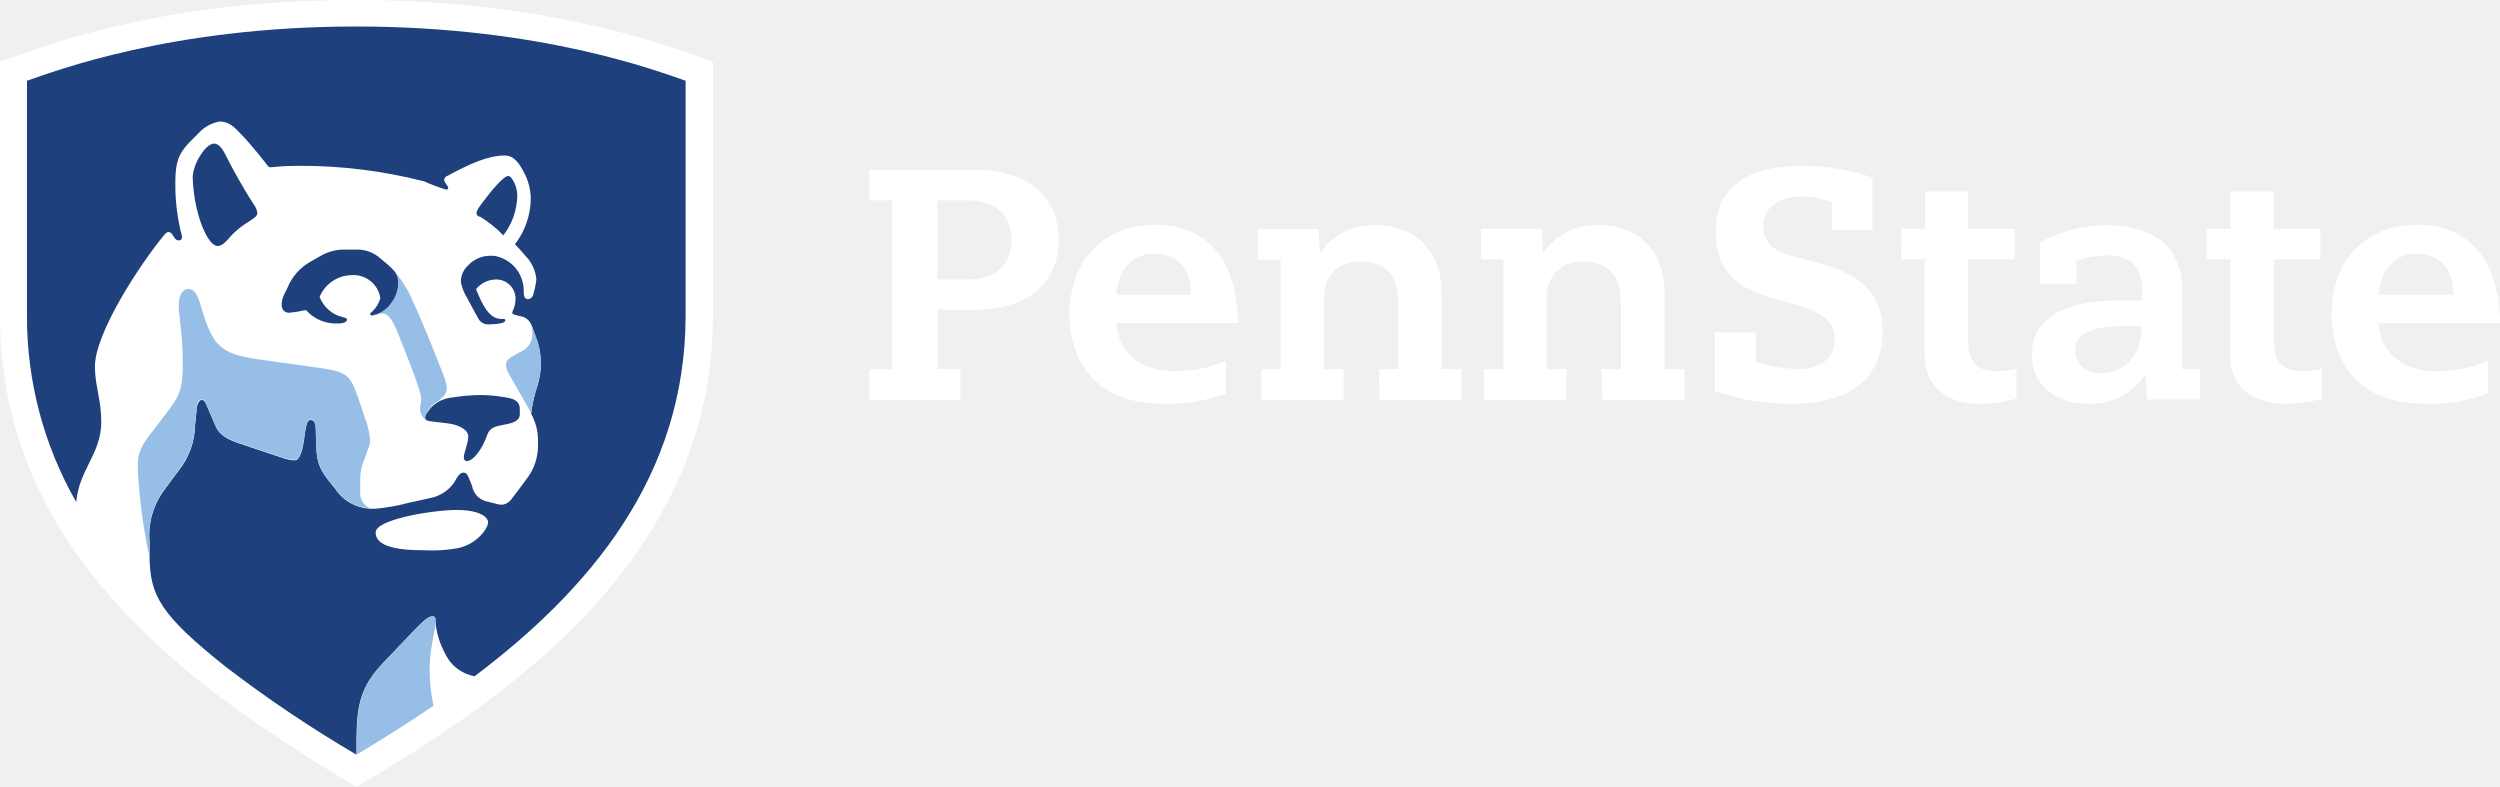
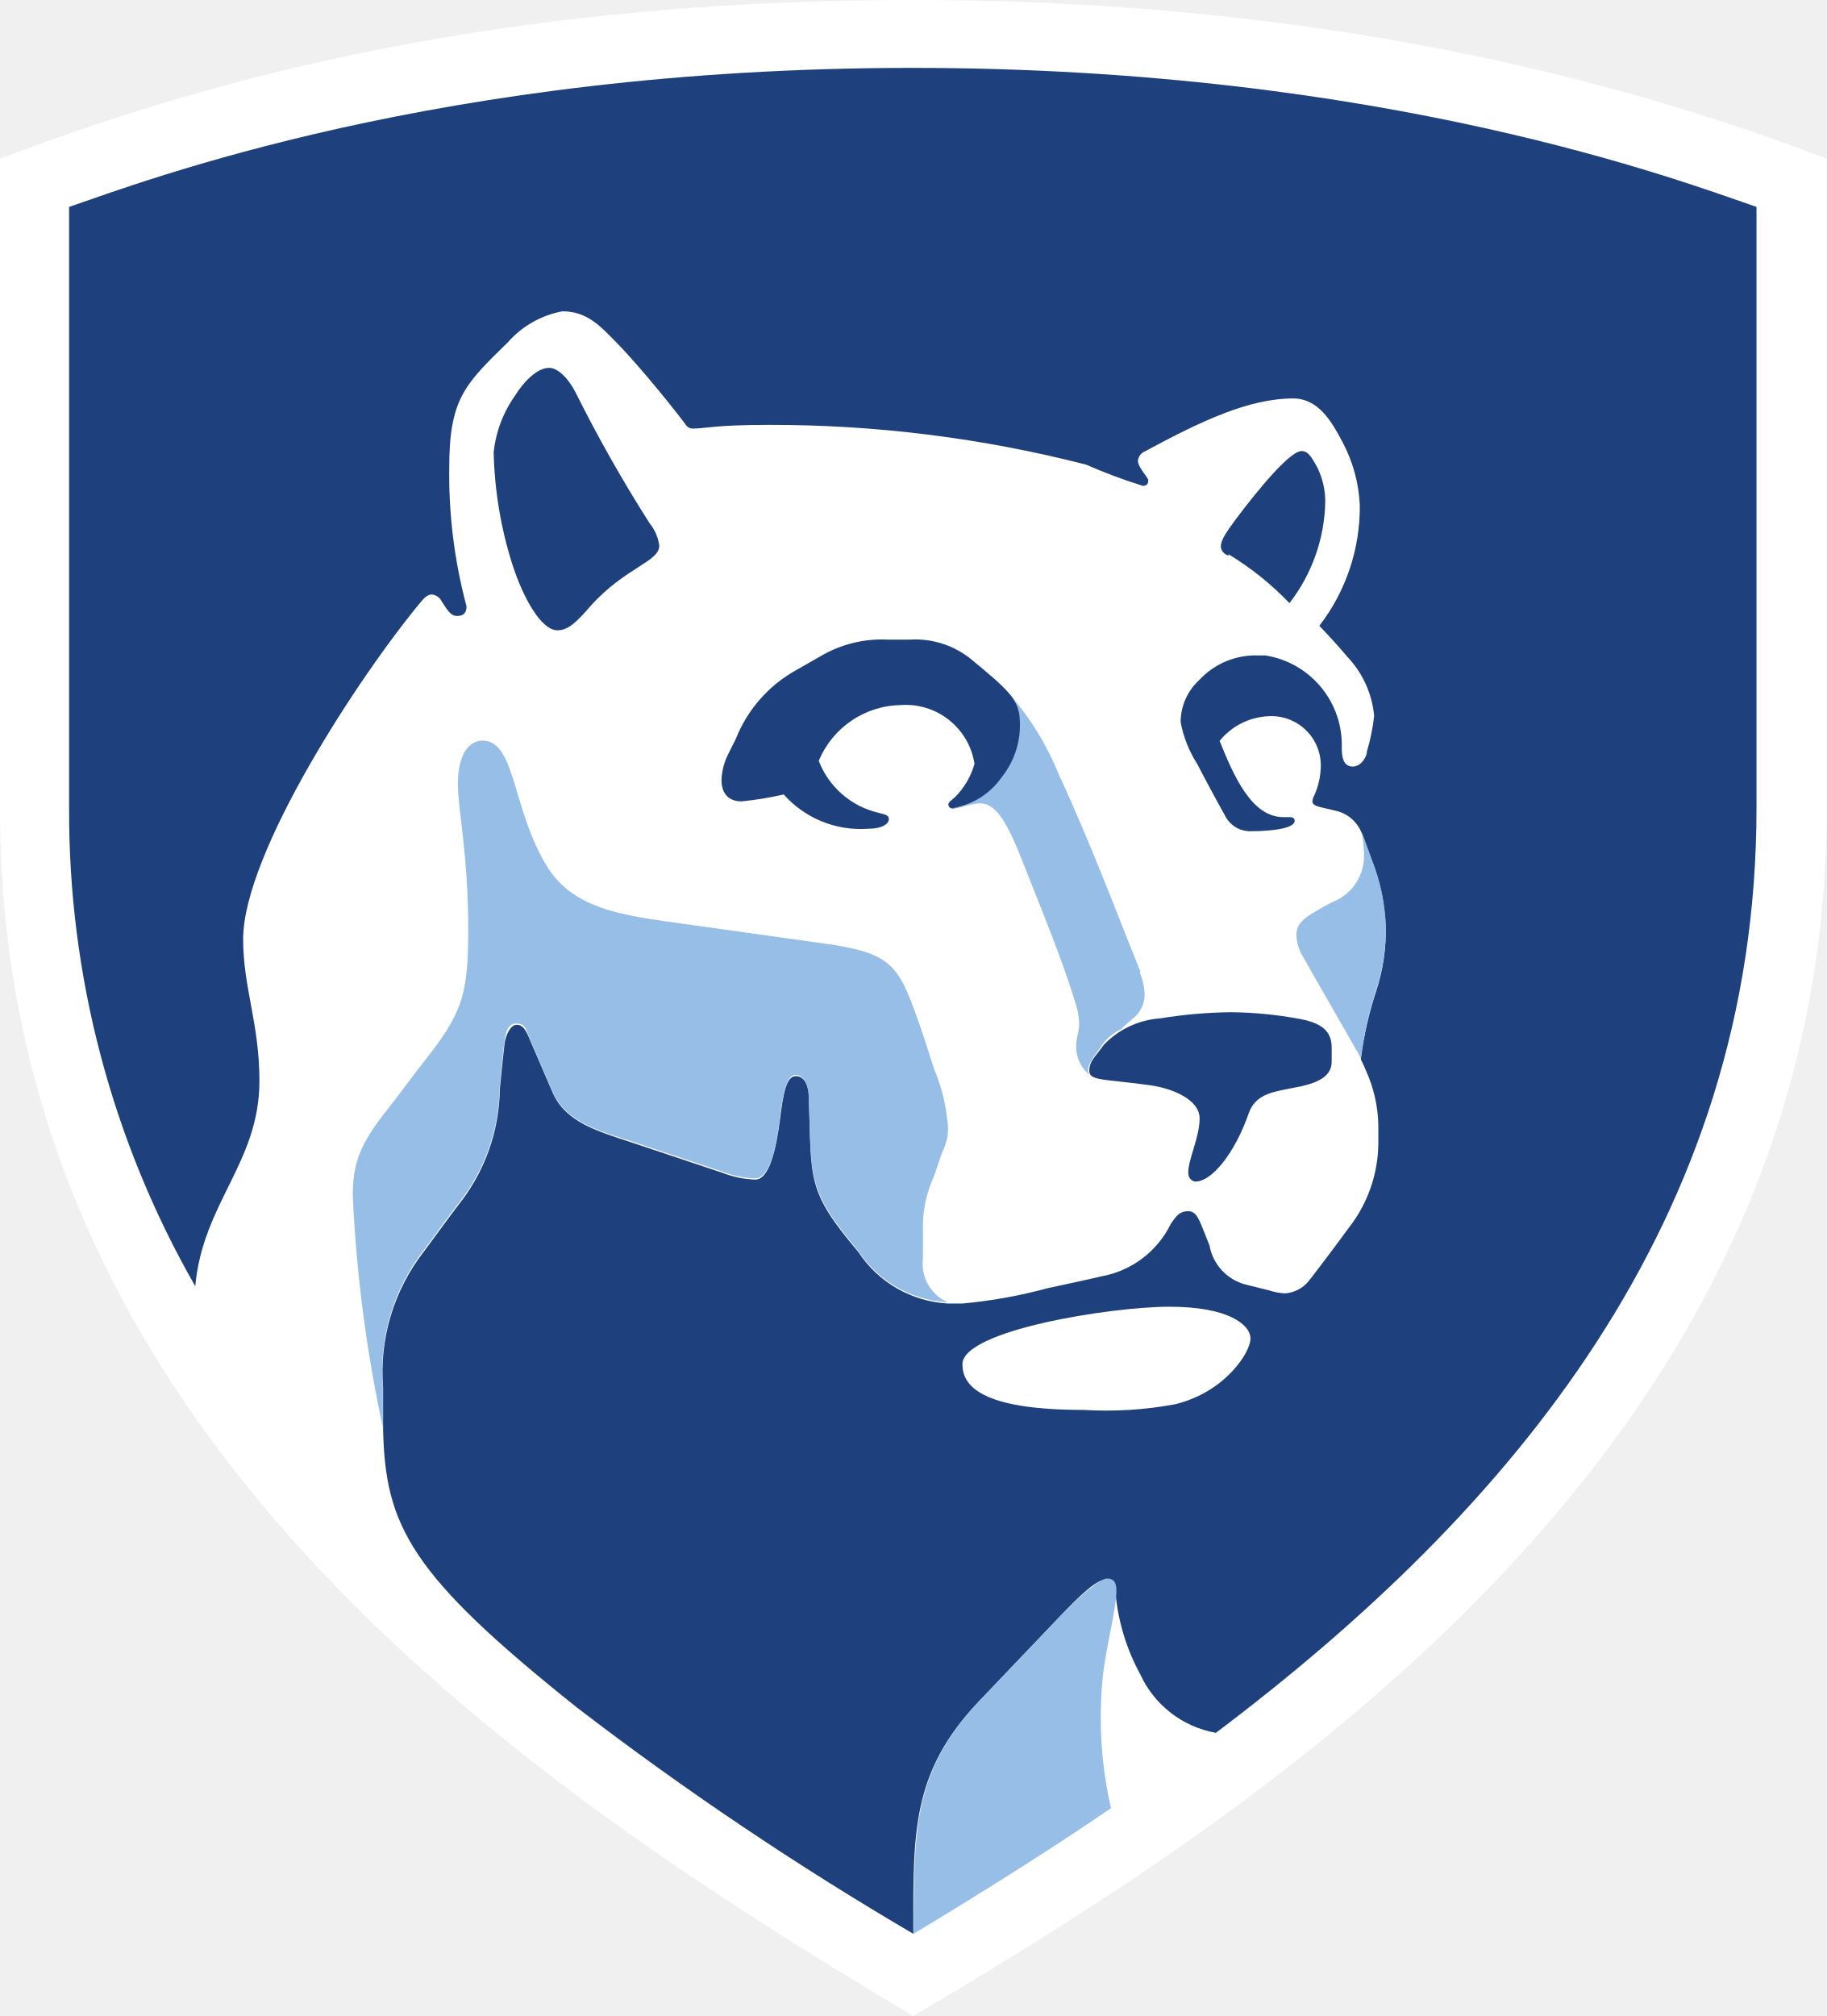
- <svg xmlns="http://www.w3.org/2000/svg" viewBox="0 0 259.48 81.66">
+ <svg xmlns="http://www.w3.org/2000/svg" viewBox="0 0 74 81.66">
  <defs>
    <style>.cls-1{fill:#fff;}.cls-2{fill:#1e407c;}.cls-3{fill:#96bee6;}</style>
  </defs>
  <g id="Layer_2" data-name="Layer 2">
    <g id="Layer_1-2" data-name="Layer 1">
      <path class="cls-1" d="M37,81.66C20.64,71.92,0,57.78,0,32.8V6.43C7.55,3.57,19.21,0,37,0,55,0,67.35,3.89,74,6.43V32.8C74,58,52.57,72.5,37,81.66Z" />
      <path class="cls-2" d="M48.14,47.5c0-.56.46-1.43.46-2.2s-1.13-1.22-2-1.34c-1.85-.26-2.47-.17-2.47-.58s.25-.58.59-1.06A3.49,3.49,0,0,1,47,41.25,19.22,19.22,0,0,1,49.87,41a16.18,16.18,0,0,1,2.77.27c1.13.2,1.31.67,1.31,1.2V43c0,.54-.44.82-1.23,1l-.61.12c-.57.12-1.28.23-1.53,1-.54,1.55-1.48,2.77-2.18,2.74C48.27,47.82,48.14,47.73,48.14,47.5Zm1.63-25c-.07,0-.31-.13-.31-.37s.2-.55.6-1.09c.93-1.24,2.2-2.77,2.67-2.77.23,0,.37.16.65.69a3.13,3.13,0,0,1,.31,1.35,6.92,6.92,0,0,1-1.45,4.12A12.16,12.16,0,0,0,49.77,22.45ZM22.58,25.53c.42,0,.74-.28,1.36-1,1.41-1.56,2.77-1.77,2.77-2.43a1.81,1.81,0,0,0-.39-.9,58,58,0,0,1-3-5.3c-.32-.62-.74-1-1.07-1-.51,0-1.06.6-1.38,1.12A4.85,4.85,0,0,0,20,18.32a16.23,16.23,0,0,0,.75,4.52C21.21,24.27,21.94,25.53,22.58,25.53Zm16.9,5.41a2.82,2.82,0,0,0-3-2.38,3.66,3.66,0,0,0-3.31,2.26,3.42,3.42,0,0,0,2.41,2.1c.22.07.43.07.43.26s-.27.39-.85.39a4.17,4.17,0,0,1-3.41-1.39,13.24,13.24,0,0,1-1.71.28c-.56,0-.81-.36-.81-.86a2.51,2.51,0,0,1,.28-1.07l.3-.6a5.49,5.49,0,0,1,2.4-2.76l1-.57A4.88,4.88,0,0,1,36,25.91h.83a3.6,3.6,0,0,1,2.63.89c1.21,1,1.88,1.57,1.88,2.32a3.37,3.37,0,0,1-.72,2.37,3,3,0,0,1-2,1.26c-.15,0-.2-.09-.2-.17s.13-.17.26-.28A3.11,3.11,0,0,0,39.48,30.94Zm8.13,25.94a15.15,15.15,0,0,1-3.71.23c-4.2,0-4.91-1-4.91-1.85,0-1.37,6-2.33,8.39-2.33s3.28.73,3.28,1.29S49.63,56.39,47.61,56.88ZM23.38,69.17A132,132,0,0,0,37,78.33h0c0-4.11-.09-6.54,2.69-9.45L43,65.41c.79-.82,1.43-1.43,1.81-1.43s.38.14.38.5a8.42,8.42,0,0,0,1,3.33,4.17,4.17,0,0,0,3.07,2.38c11.93-9,21.9-20.73,21.9-37.45V8.38c-2.94-1-15-5.63-34.2-5.63S5.75,7.38,2.8,8.38V32.74A38.63,38.63,0,0,0,7.91,52.1c.31-3.39,2.6-5,2.6-8.32,0-2.32-.66-3.78-.66-5.73,0-3.51,4.75-10.73,7.21-13.68.07-.08.23-.29.43-.29a.5.5,0,0,1,.41.29c.25.38.36.58.63.58s.37-.15.37-.39a20.66,20.66,0,0,1-.7-5.62c0-2.79.64-3.38,2.38-5.08a3.86,3.86,0,0,1,2.21-1.25c1,0,1.54.61,2.18,1.26,1.07,1.09,2.57,3,2.81,3.33a.34.34,0,0,0,.28.16c.49,0,.91-.15,3.06-.15A51.38,51.38,0,0,1,44,18.82a21.93,21.93,0,0,0,2.3.86c.2,0,.22-.13.22-.23s-.42-.52-.42-.79a.46.46,0,0,1,.29-.38c2.26-1.22,4.2-2.14,6-2.14,1,0,1.54.89,2,1.77a6,6,0,0,1,.7,2.56,7.89,7.89,0,0,1-1.64,4.88c.35.36.84.9,1.14,1.26A4,4,0,0,1,55.67,29a8.06,8.06,0,0,1-.29,1.43c0,.21-.23.63-.59.62s-.42-.36-.43-.68v-.24a3.67,3.67,0,0,0-3.09-3.58H51a3.11,3.11,0,0,0-2.42,1,2.32,2.32,0,0,0-.75,1.7,4.78,4.78,0,0,0,.67,1.69c.23.45.81,1.53,1.12,2.08a1.14,1.14,0,0,0,1,.65c1,0,1.83-.13,1.83-.42,0-.08-.05-.15-.18-.15H52c-1.28,0-2-1.62-2.59-3.09a2.7,2.7,0,0,1,2-1,2,2,0,0,1,2.1,2,3,3,0,0,1-.27,1.22.53.53,0,0,0-.07.23c0,.17.21.21.56.29l.5.12a1.48,1.48,0,0,1,.94.88l.42,1.15a8,8,0,0,1,.55,2.64,7.77,7.77,0,0,1-.38,2.58,14.61,14.61,0,0,0-.63,2.79,4.57,4.57,0,0,1,.21.46,5.59,5.59,0,0,1,.5,2.21v.75a5.62,5.62,0,0,1-1.21,3.42c-.48.66-1.18,1.59-1.58,2.1a1.35,1.35,0,0,1-1,.54,2.58,2.58,0,0,1-.63-.12l-1-.25A2,2,0,0,1,49,50.45l-.21-.53c-.21-.52-.32-.86-.65-.86s-.47.16-.71.52a3.9,3.9,0,0,1-2.81,2.12c-.53.13-1.59.35-2.18.48A20.2,20.2,0,0,1,39,52.8l-.6,0a4.65,4.65,0,0,1-3.63-2.09c-2.11-2.51-1.89-2.87-2-6.27,0-.38-.14-.85-.53-.85s-.51.72-.64,1.74c-.15,1.2-.43,2.45-1,2.45a4,4,0,0,1-1.32-.27l-3.68-1.23c-1.36-.45-2.67-.81-3.2-2l-.94-2.18c-.16-.39-.28-.59-.53-.59s-.45.43-.49.77-.14,1.28-.19,1.83a7.69,7.69,0,0,1-1.68,4.7c-.46.6-.9,1.22-1.4,1.89a7.94,7.94,0,0,0-1.65,5.51c0,.18,0,1.18,0,1.65C15.6,61.82,16.62,63.78,23.38,69.17Z" />
      <path class="cls-3" d="M55.17,33.7h0l.42,1.15a8,8,0,0,1,.55,2.64,7.77,7.77,0,0,1-.38,2.58,14.61,14.61,0,0,0-.63,2.79c-.11-.23-2.17-3.78-2.32-4.07a1.81,1.81,0,0,1-.29-.9c0-.36.15-.58.59-.86.26-.16.61-.36.84-.48a2,2,0,0,0,1.31-1.93A5.85,5.85,0,0,0,55.17,33.7Zm-9,5.68a2.56,2.56,0,0,1,.2.83,1.21,1.21,0,0,1-.42,1c-.18.15-.38.32-.55.49a1.89,1.89,0,0,0-.73.6c-.34.48-.59.78-.59,1.06a.24.24,0,0,0,.09.2,1.45,1.45,0,0,1-.57-1.18c0-.38.12-.57.12-.92a2.76,2.76,0,0,0-.13-.76c-.57-1.91-1.53-4.18-2.13-5.72s-1.07-2.44-1.75-2.44c-.38,0-.72.19-1.12.19a3,3,0,0,0,2-1.26,3.37,3.37,0,0,0,.72-2.37,1.55,1.55,0,0,0-.43-1,11.38,11.38,0,0,1,2,3.24C44.16,34.08,45.27,37.06,46.21,39.38ZM15.51,57.81c0-.47,0-1.47,0-1.65a7.94,7.94,0,0,1,1.65-5.51c.5-.67.94-1.29,1.4-1.89a7.69,7.69,0,0,0,1.68-4.7c.05-.55.14-1.44.19-1.83s.12-.77.49-.77.37.2.53.59l.94,2.18c.53,1.21,1.84,1.57,3.2,2l3.68,1.23a4,4,0,0,0,1.32.27c.59,0,.87-1.25,1-2.45.13-1,.28-1.74.64-1.74s.52.47.53.85c.13,3.4-.09,3.76,2,6.27a4.65,4.65,0,0,0,3.63,2.09,1.71,1.71,0,0,1-1-1.78V49.77a4.72,4.72,0,0,1,.37-1.94c.15-.33.31-.93.47-1.29a2,2,0,0,0,.14-1.22,7.09,7.09,0,0,0-.52-2c-.19-.57-.44-1.4-.69-2.08-.76-2.13-1.07-2.63-3.62-3l-5.14-.72c-2.86-.41-5.1-.54-6.26-2.46C20.74,32.76,20.89,30,19.55,30c-.64,0-1,.71-1,1.75s.42,2.85.42,5.92c0,2.65-.25,3.38-1.8,5.34-.4.5-.94,1.25-1.28,1.68-1.15,1.44-1.66,2.26-1.59,3.94A56.83,56.83,0,0,0,15.51,57.81ZM44.67,68c.09-1.07.56-2.84.56-3.56h0c0-.36-.12-.5-.38-.5s-1,.61-1.81,1.43L39.7,68.88c-2.78,2.91-2.65,5.34-2.69,9.45h0c3.09-1.86,5.92-3.66,8-5.09A16.28,16.28,0,0,1,44.67,68Z" />
-       <path class="cls-1" d="M246.88,33.53h12.6c-.06-6.48-3.18-10.2-8.58-10.2S242,27,242,32.7c0,2.16.71,9.2,9.75,9.2a16.52,16.52,0,0,0,6.5-1.08V37.46a13.56,13.56,0,0,1-5.42,1.06C249.3,38.52,247,36.49,246.88,33.53Zm-17.83-6.61h2.45V37c0,3,2.18,4.92,5.7,4.92a15.75,15.75,0,0,0,3.8-.53V38.28a11.06,11.06,0,0,1-2,.24c-2.18,0-3-.94-3-3.36V26.92h4.84V23.75H236V19.87H231.5v3.88h-2.45Zm-13.54.16a10,10,0,0,1,3-.57c2.65,0,3.83,1.12,3.83,3.63v1.05h-2.35c-5.95,0-9.1,1.95-9.1,5.63,0,3.09,2.31,5.08,5.88,5.08A6.66,6.66,0,0,0,222.59,39h.13l.14,2.47h5.51V38.31H226.5v-8c0-4.6-2.72-6.94-8.1-6.94a15,15,0,0,0-6.69,1.8v4.32h3.8Zm-18.19-.16h2.46V37c0,3,2.18,4.92,5.69,4.92a15.86,15.86,0,0,0,3.81-.53V38.28a11.66,11.66,0,0,1-2,.24c-2.18,0-3-.94-3-3.36V26.92h4.84V23.75h-4.84V19.87h-4.49v3.88h-2.46ZM182.26,37.59V34.51H178V40.6a23.84,23.84,0,0,0,8.07,1.3c6,0,9.32-2.67,9.32-7.52s-3.62-6.28-7-7.18L186,26.57c-2-.49-3-1.55-3-3.13s1.27-3.06,4.12-3.06a8.94,8.94,0,0,1,3,.62v2.91h4.22V18.43a21.64,21.64,0,0,0-7.38-1.22c-5.73,0-8.89,2.38-8.89,6.71,0,3.87,1.8,5.93,6.21,7.12l2.07.57c2.89.78,4.07,1.83,4.07,3.62,0,2-1.41,3.08-4,3.08A18.46,18.46,0,0,1,182.26,37.59Zm-66.37-4.06h12.6c-.05-6.48-3.17-10.2-8.57-10.2S111,27,111,32.7c0,2.16.7,9.2,9.75,9.2a16.56,16.56,0,0,0,6.5-1.08V37.46a13.57,13.57,0,0,1-5.43,1.06C118.32,38.52,116,36.49,115.89,33.53Zm27.27,8h8.53V38.31h-2.07V30.37c0-4.28-2.68-7-6.83-7a6.49,6.49,0,0,0-5.68,2.79H137l-.14-2.37h-6.3v3.17h2.36V38.31h-2v3.18h8.54V38.31H137.4V31.2c0-2.59,1.41-4.07,3.85-4.07s3.88,1.48,3.88,4.07v7.11h-2Zm-52.94,0h9.47V38.31H97.31V32.15h3.85c5.46,0,8.72-2.72,8.72-7.26s-3.26-7.26-8.72-7.26H90.22V20.8h2.39V38.31H90.22Zm128-2.76c-2.09,0-2.84-1.27-2.84-2.36,0-1.8,1.61-2.56,5.37-2.56h1.53V34C222.23,37.24,220.13,38.73,218.17,38.73Zm28.66-8.17c.17-2.58,1.66-4.26,3.9-4.26,2.41,0,3.85,1.53,3.85,4.09v.17Zm-131,0c.21-2.68,1.65-4.26,3.9-4.26,2.41,0,3.84,1.53,3.84,4.09v.17ZM100.64,29H97.31V20.8h3.26c2.73,0,4.42,1.57,4.42,4.09S103.33,29,100.64,29Zm65.67,12.52h8.54V38.31h-2.08V30.37c0-4.28-2.68-7-6.82-7a6.53,6.53,0,0,0-5.69,2.79h-.11L160,23.75h-6.3v3.17h2.35V38.31h-2v3.18h8.53V38.31h-2.07V31.2c0-2.59,1.4-4.07,3.85-4.07s3.87,1.48,3.87,4.07v7.11h-2Z" />
    </g>
  </g>
</svg>
